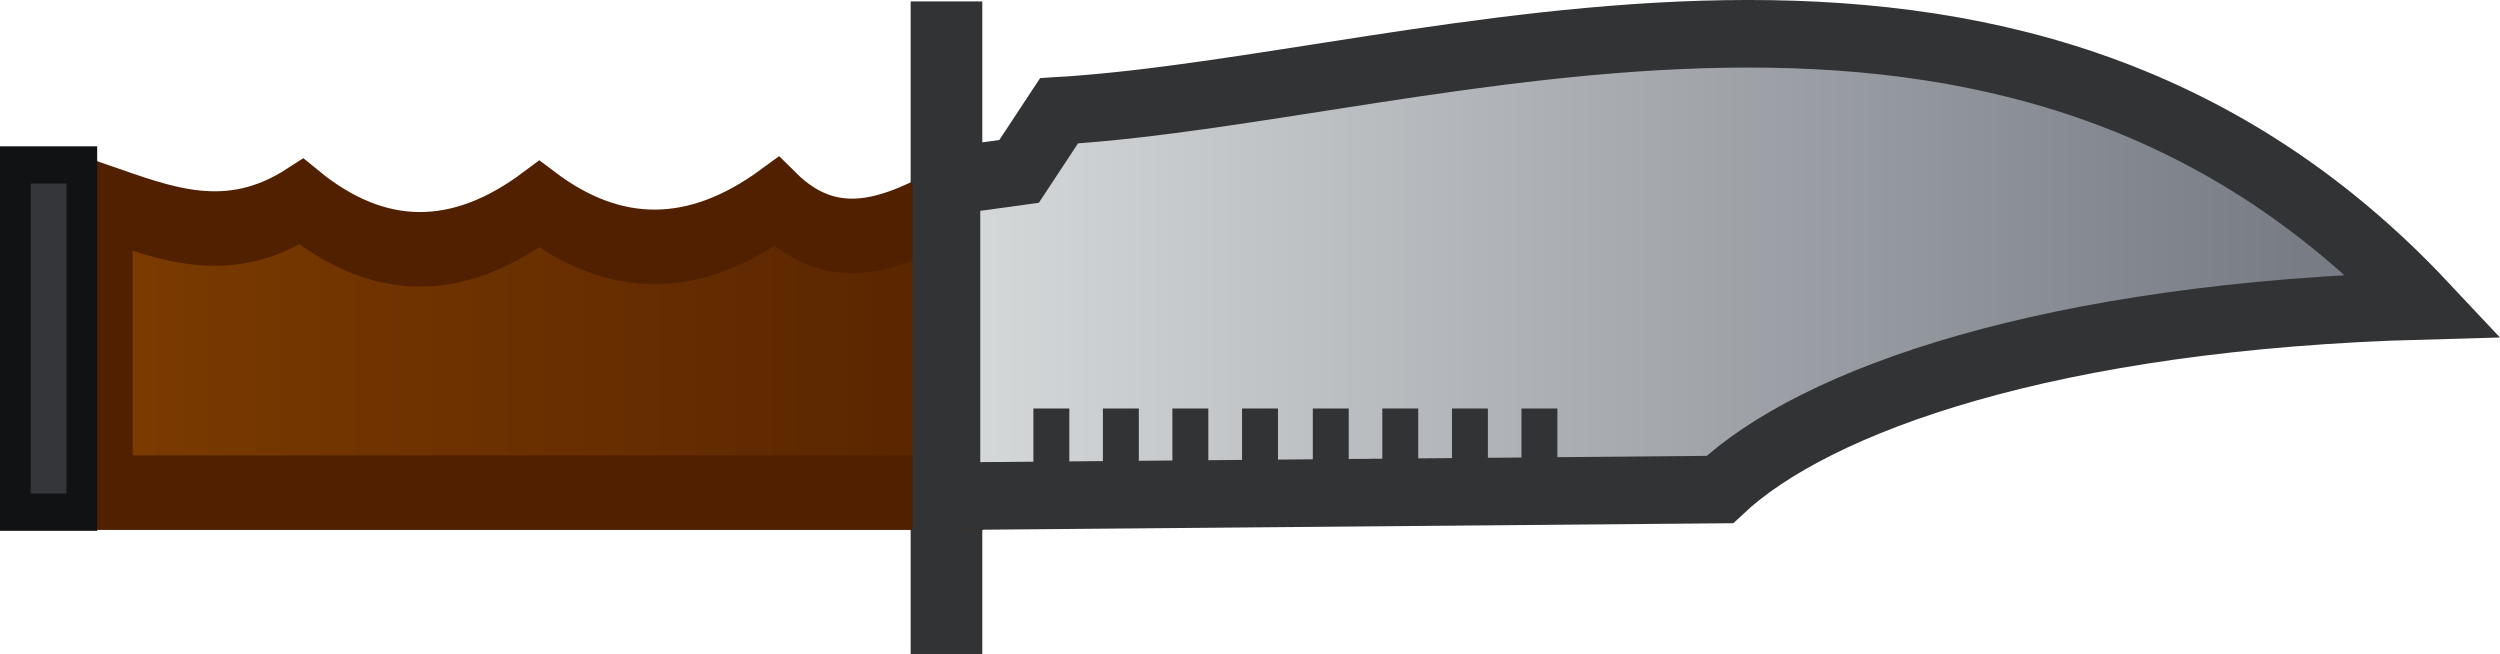
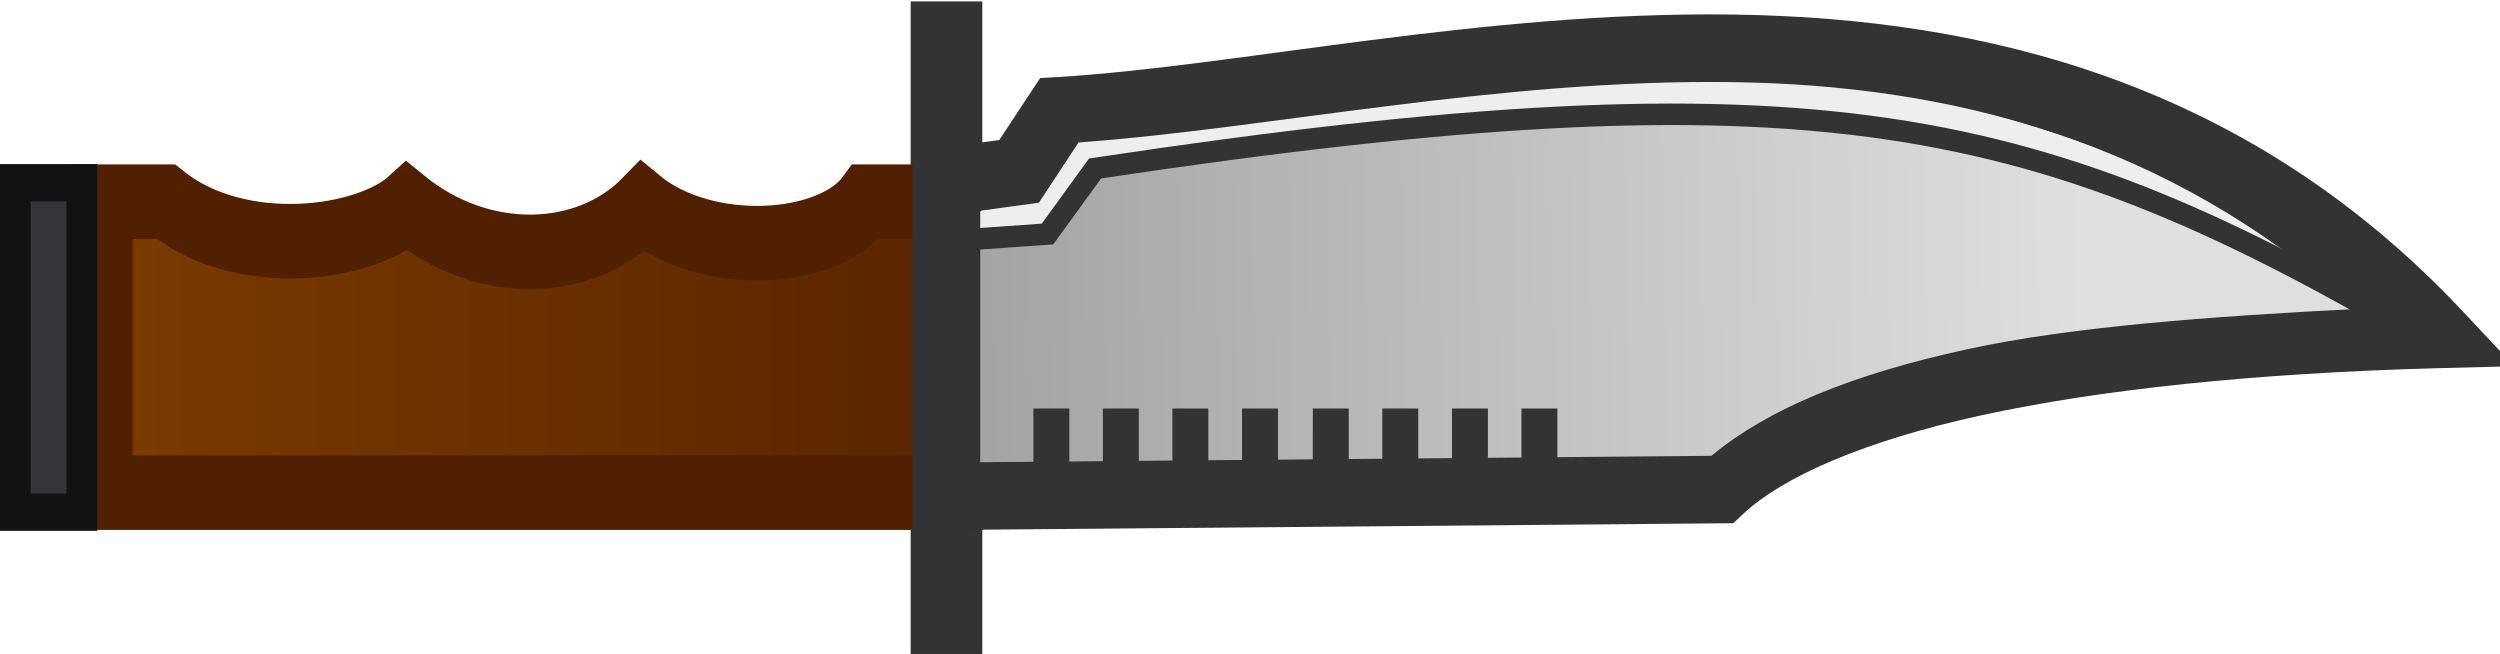
<svg xmlns="http://www.w3.org/2000/svg" xmlns:xlink="http://www.w3.org/1999/xlink" width="34.89mm" height="9.127mm" viewBox="0 0 34.89 9.127" version="1.1" id="svg878">
  <defs id="defs875">
    <linearGradient id="linearGradient14">
      <stop style="stop-color:#7d3c00;stop-opacity:1;" offset="0" id="stop14" />
      <stop style="stop-color:#582400;stop-opacity:1;" offset="0.999" id="stop15" />
-     </linearGradient>
-     <linearGradient id="linearGradient6">
-       <stop style="stop-color:#daddde;stop-opacity:1;" offset="0" id="stop6" />
-       <stop style="stop-color:#777c85;stop-opacity:1;" offset="1" id="stop7" />
    </linearGradient>
    <linearGradient xlink:href="#b" id="f" x1="64.015" y1="105" x2="67.644" y2="89" gradientUnits="userSpaceOnUse" gradientTransform="matrix(9.4072405e-8,1.10245,0.9070707,-6.6459205e-8,22.87162,-12.04082)" />
    <linearGradient id="b">
      <stop stop-color="#b66622" offset="0" id="stop3" />
      <stop stop-color="#6b3f1b" offset="1" id="stop4" />
    </linearGradient>
    <clipPath id="e">
      <path d="m 60.387,76 v 5 c 0,13 1.708,22 0.907,29.079 -0.224,4.028 -4.201,6.535 -3.734,7.936 2.103,4.476 6.974,6.644 10.376,7.002 0,0 1.4,0.21 1.867,-0.933 C 72.58,117.638 72.18,108 72.18,108 V 76 Z" fill="#3d3522" fill-opacity="0.606" stroke-width="10.494" id="path4" />
    </clipPath>
    <linearGradient xlink:href="#a" id="d" x1="21.631" y1="42.528" x2="81.373" y2="54.182" gradientUnits="userSpaceOnUse" gradientTransform="matrix(9.4926351e-8,1,1,-9.4926351e-8,17.64183,-4.467834)" />
    <linearGradient id="a">
      <stop offset="0" stop-color="#272727" id="stop1" />
      <stop offset="1" stop-color="#dfdfdf" id="stop2" />
    </linearGradient>
    <clipPath id="c">
      <path d="M 58.856,78 57.324,74.164 55.281,73.45 c 0,0 -3.064,-19.293 -3.064,-35.014 0,-20.007 13.904,-29.556 13.904,-29.556 0,0 -1.647,20.982 6.524,35.273 V 78 Z" fill="#393a3c" fill-opacity="0.434" stroke-width="1.536" id="path2" />
    </clipPath>
-     <linearGradient xlink:href="#linearGradient6" id="linearGradient7" x1="16.223" y1="6.04" x2="36.9" y2="6.04" gradientUnits="userSpaceOnUse" gradientTransform="matrix(0.9426951,0,0,0.9426951,0.6426111,0.3422597)" />
    <linearGradient xlink:href="#linearGradient14" id="linearGradient15" x1="0.313" y1="5.344" x2="30.01" y2="5.344" gradientUnits="userSpaceOnUse" />
+     <linearGradient xlink:href="#a" id="linearGradient7" x1="-15.52" y1="6.33" x2="32.439" y2="5.501" gradientUnits="userSpaceOnUse" />
  </defs>
  <g id="g7" transform="translate(-3.334961,-1.275985)">
    <path style="fill:none;fill-opacity:1;stroke:#313334;stroke-width:1;stroke-dasharray:none;stroke-opacity:1" d="m 16.544,1.296 v 9.107" id="path16" />
    <g id="g2" transform="matrix(0.4284235,0,0,0.5200108,4.195919,3.202456)" style="display:inline">
-       <path id="rect1" style="fill:url(#linearGradient15);stroke:#502000;stroke-width:2;stroke-dasharray:none" d="m 1.313,1.706 c 2.06,0.584 4.099,1.283 6.498,0 2.494,1.681 5.076,1.71 7.745,0.066 2.489,1.544 5.064,1.541 7.728,-0.066 1.909,1.56 3.818,0.844 5.727,0 V 9.517 H 1.313 Z" />
-       <rect style="fill:#34363a;fill-opacity:1;stroke:#111213;stroke-width:1;stroke-dasharray:none;stroke-opacity:1" id="rect2" width="2.166" height="9.32" x="-1.51" y="0.722" />
+       <path id="rect1" style="fill:url(#linearGradient15);stroke:#502000;stroke-width:2;stroke-dasharray:none" d="M 1.313,1.707 H 3.393 c 2.426,1.62 6.474,1.159 7.851,0.127 2.494,1.681 5.814,1.575 7.673,0 2.092,1.424 6.067,1.243 7.274,-0.127 h 2.82 V 9.517 H 1.313 Z" />
+       <path id="rect2" style="fill:#34363a;stroke:#111213" d="M -1.51,1.199 H 0.656 V 10.042 H -1.51 Z" />
    </g>
    <g id="g16">
-       <path style="fill:url(#linearGradient7);stroke:#313334;stroke-width:0.943;stroke-dasharray:none;stroke-opacity:1" d="M 16.544,3.807 17.557,3.668 18.115,2.822 C 23.312,2.509 31.368,-0.631 37.162,5.543 31.957,5.684 28.665,6.858 27.337,8.108 L 16.544,8.201 Z" id="path14" />
+       <g id="path14" style="opacity:1">
+         <path style="baseline-shift:baseline;display:inline;overflow:visible;vector-effect:none;fill:url(#linearGradient7);enable-background:accumulate;stop-color:#000000;stop-opacity:1" d="M 16.544,3.807 17.557,3.668 18.115,2.822 C 23.312,2.509 31.568,-0.231 37.362,5.943 32.157,6.083 28.665,6.858 27.337,8.108 L 16.544,8.201 Z" id="path5" />
+         <path style="fill:#edeef0;fill-opacity:1;stroke:#313334;stroke-width:0.3;stroke-dasharray:none;stroke-opacity:1" d="M 18.074,2.736 C 27.063,1.096 33.349,2.291 37.202,6.034 31.806,2.884 28.759,2.098 18.618,3.627 l -0.664,0.915 -1.167,0.082 0.023,-0.382 0.939,-1.12 z" id="path1" />
+       </g>
      <g id="g8" transform="matrix(2.179684,0,0,0.6935374,-22.61502,2.379621)" style="fill:#313334;fill-opacity:1">
        <rect style="fill-opacity:1;stroke:none;fill:#313334" id="rect7" width="0.23" height="1.739" x="18.522" y="6.629" />
        <rect style="fill-opacity:1;stroke:none;fill:#313334" id="rect8" width="0.23" height="1.739" x="18.967" y="6.629" />
        <rect style="fill-opacity:1;stroke:none;fill:#313334" id="rect9" width="0.23" height="1.739" x="19.412" y="6.629" />
        <rect style="fill-opacity:1;stroke:none;fill:#313334" id="rect10" width="0.23" height="1.739" x="19.858" y="6.629" />
        <rect style="fill-opacity:1;stroke:none;fill:#313334" id="rect11" width="0.23" height="1.739" x="20.311" y="6.629" />
        <rect style="fill-opacity:1;stroke:none;fill:#313334" id="rect12" width="0.23" height="1.739" x="20.756" y="6.629" />
        <rect style="fill-opacity:1;stroke:none;fill:#313334" id="rect13" width="0.23" height="1.739" x="21.202" y="6.629" />
        <rect style="fill-opacity:1;stroke:none;fill:#313334" id="rect14" width="0.23" height="1.739" x="21.647" y="6.629" />
      </g>
+       <path style="baseline-shift:baseline;display:inline;overflow:visible;opacity:1;vector-effect:none;fill:#313334;enable-background:accumulate;stop-color:#000000;stop-opacity:1" d="M 27.521,1.479 C 24.01,1.43 20.617,2.199 18.086,2.352 L 17.852,2.365 17.281,3.23 16.072,3.396 V 8.676 L 27.525,8.578 27.66,8.451 c 0.549,-0.517 1.689,-1.023 3.336,-1.381 1.647,-0.358 3.797,-0.587 6.379,-0.656 l 1.049,-0.027 -0.719,-0.766 C 34.708,2.427 31.033,1.527 27.521,1.479 Z m -0.014,0.943 c 3.056,0.042 6.078,0.808 8.707,3.166 -2.047,0.104 -3.988,0.249 -5.42,0.561 -1.615,0.351 -2.786,0.833 -3.574,1.488 l -10.205,0.09 V 4.217 L 17.834,4.105 18.387,3.264 C 21.014,3.076 24.237,2.377 27.508,2.422 Z" id="path6" />
    </g>
  </g>
</svg>
